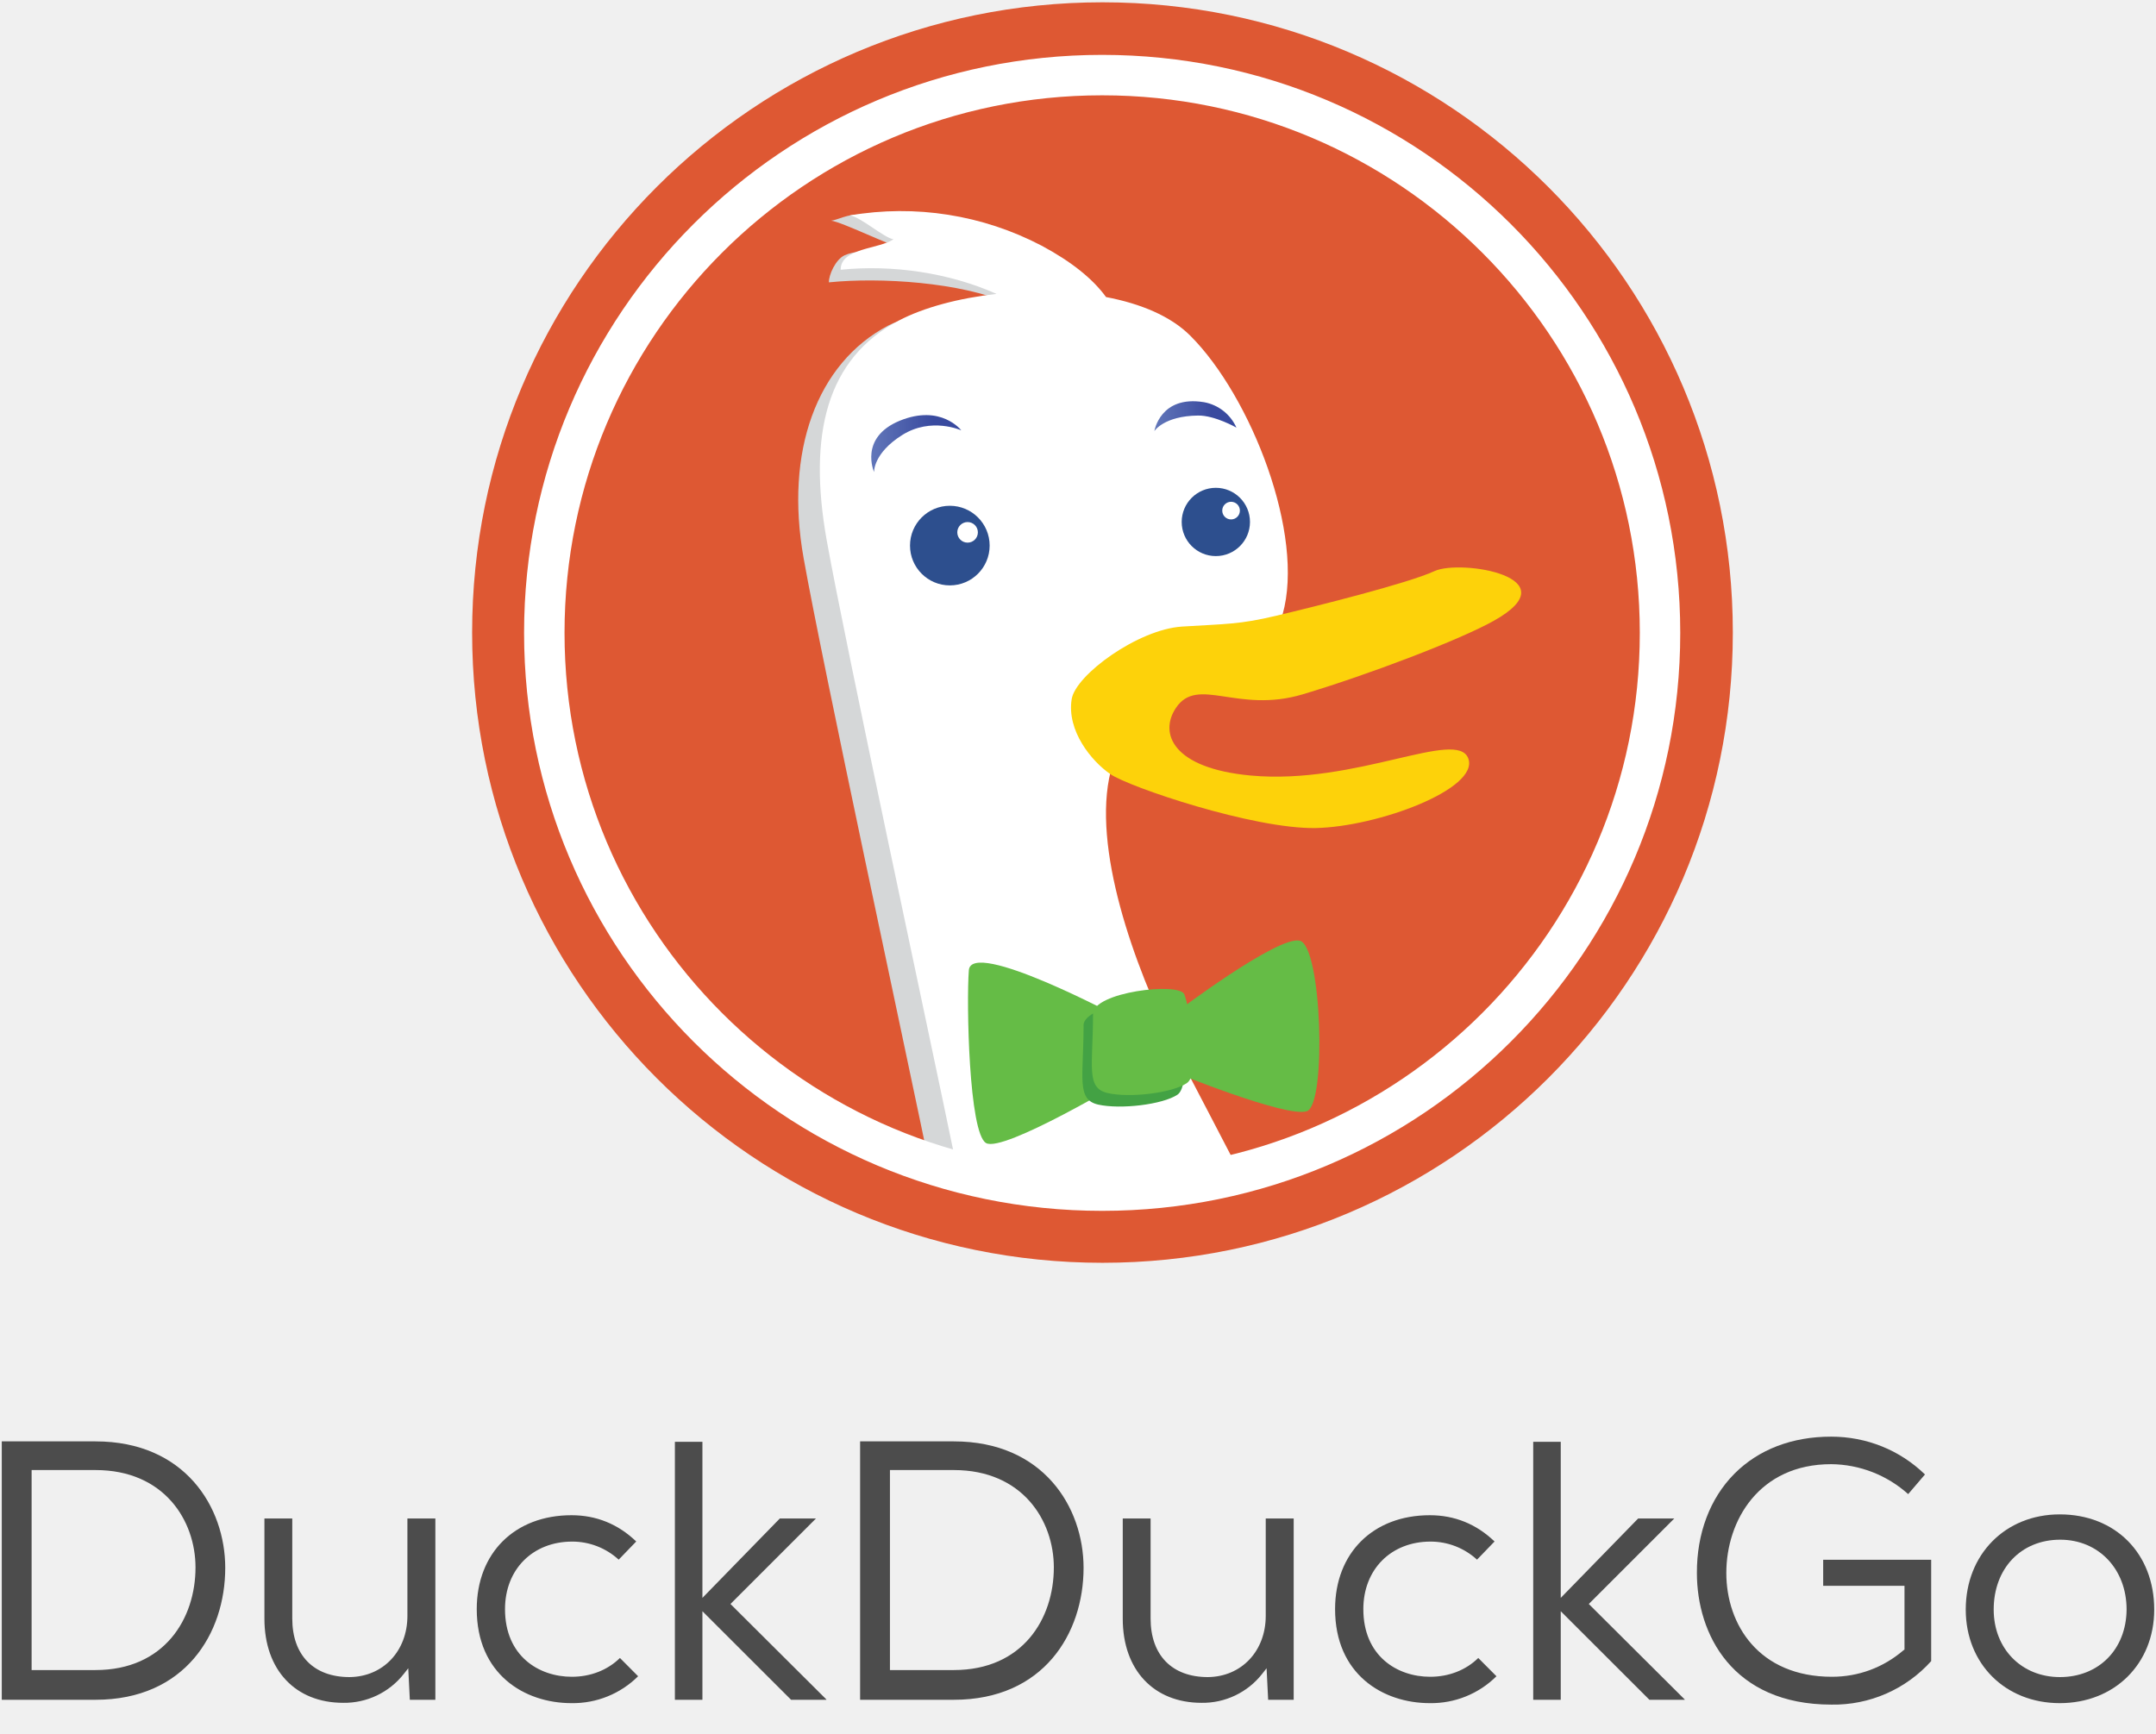
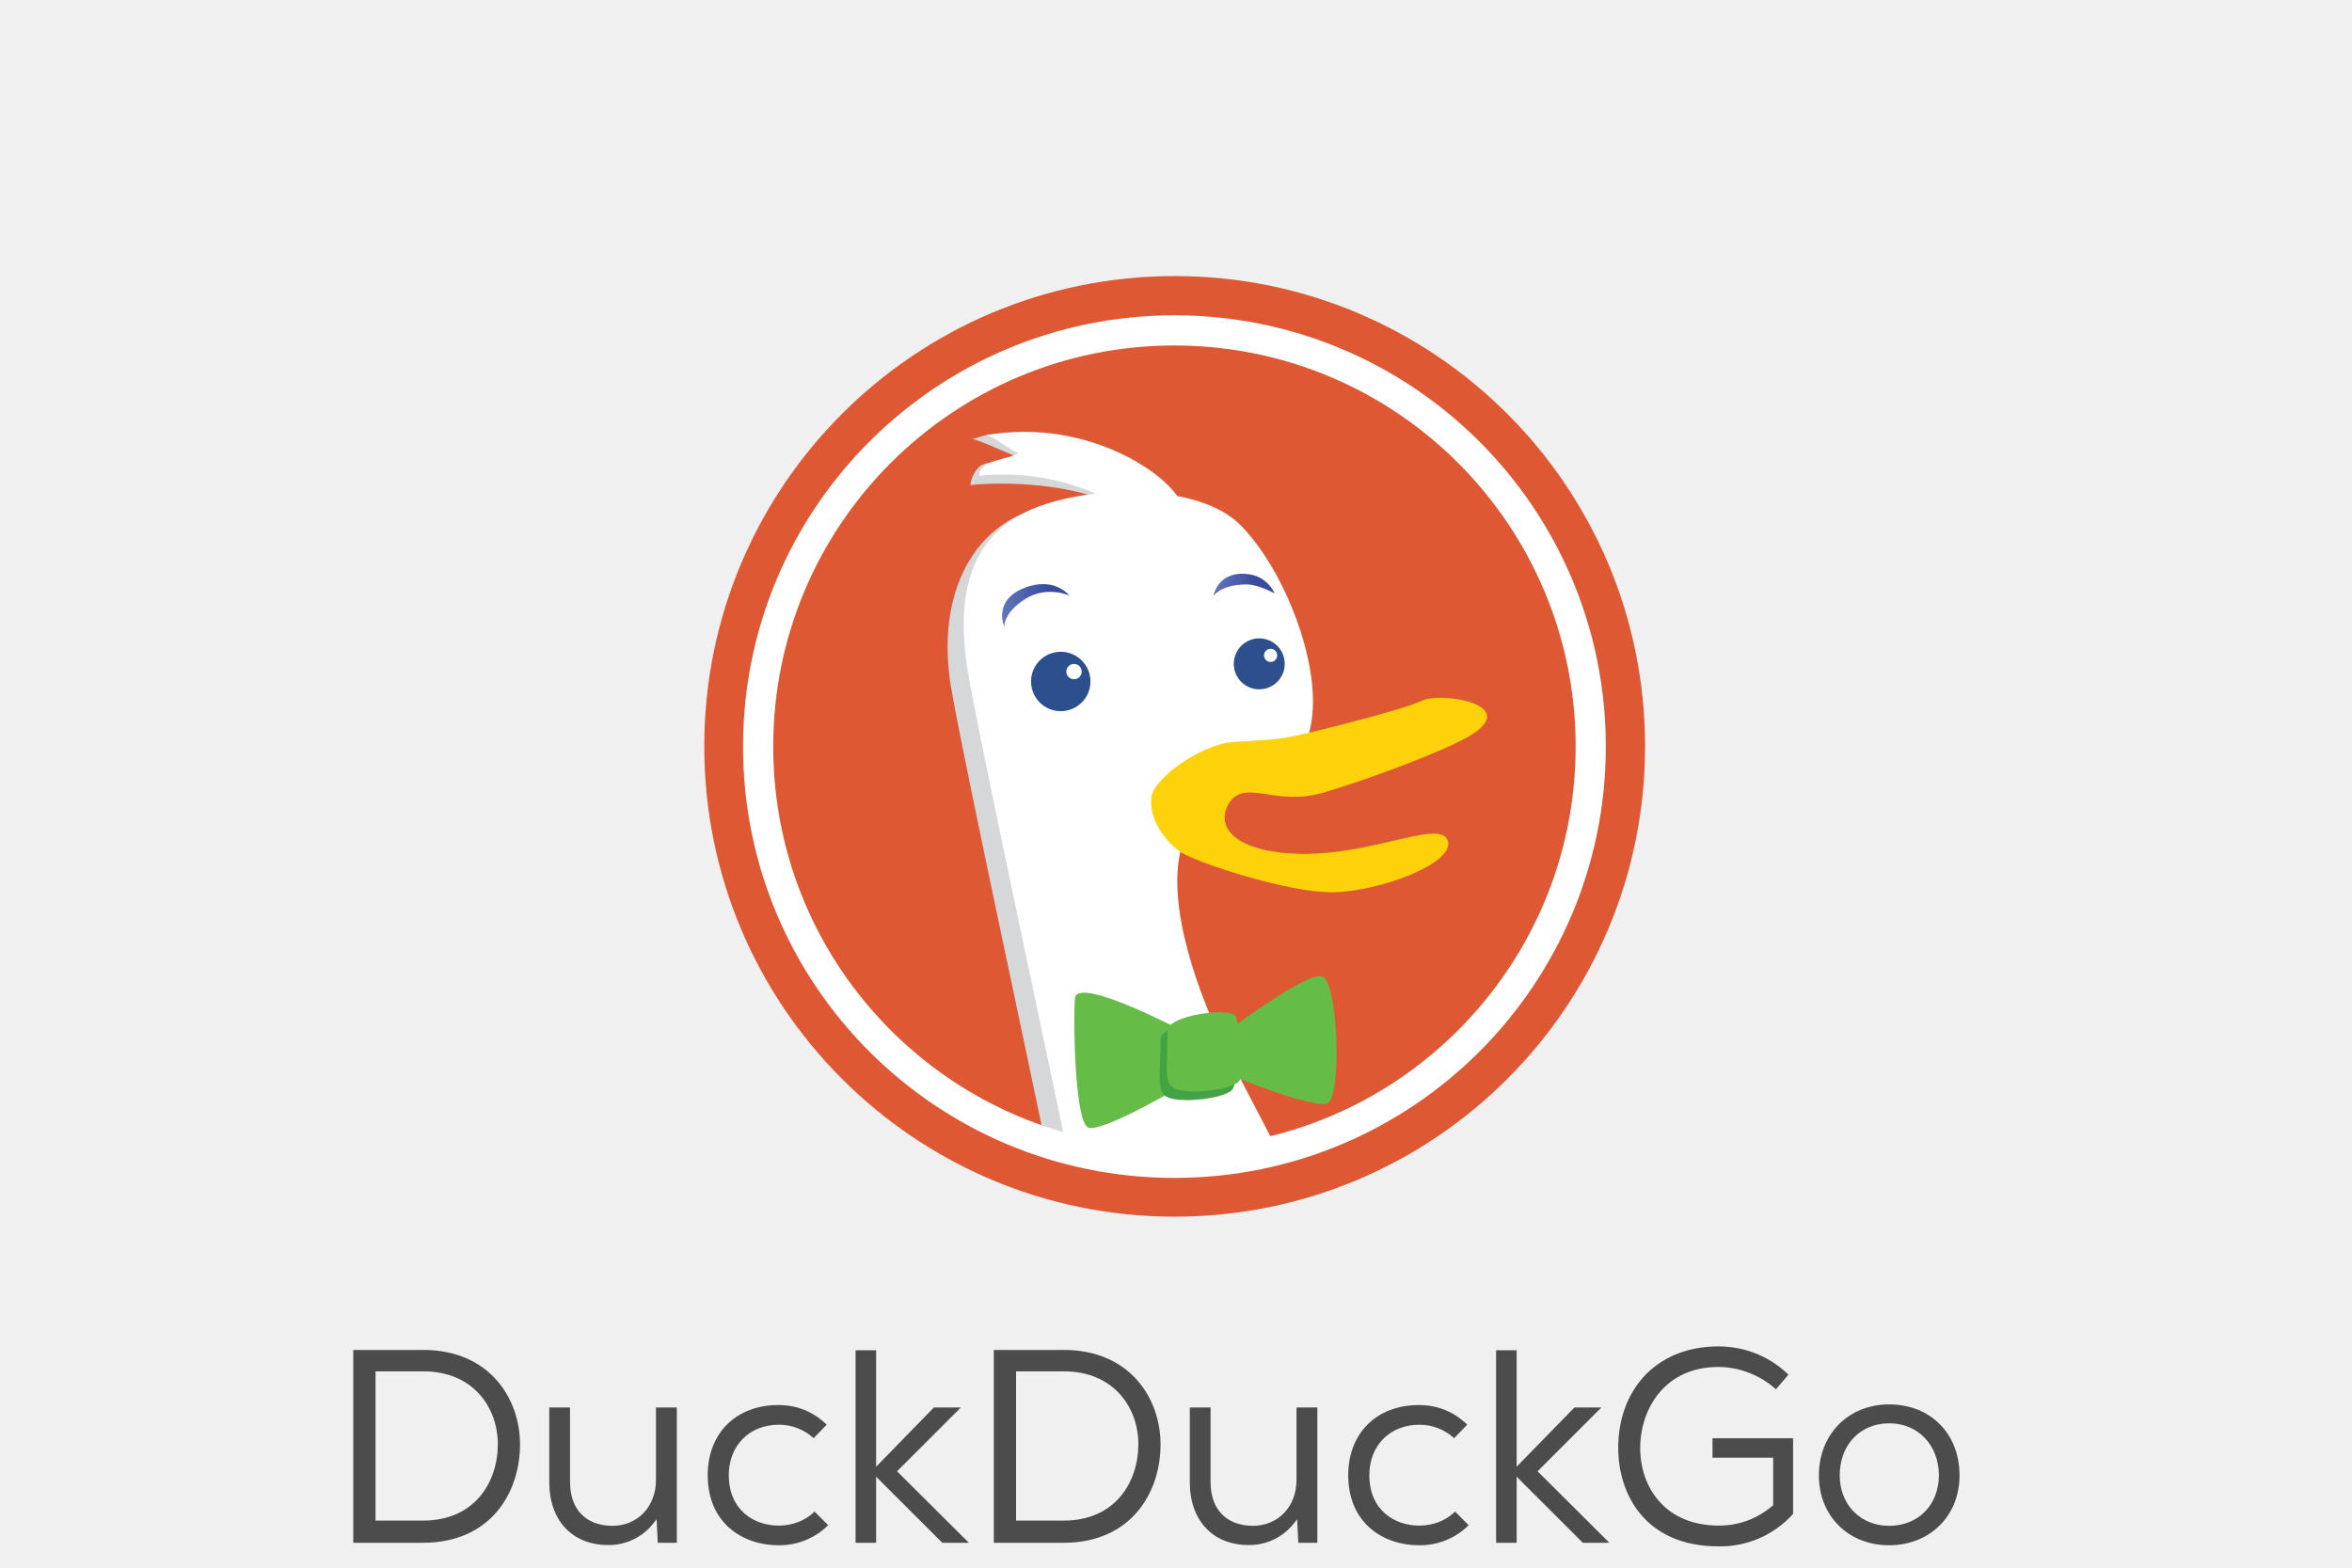
- <svg xmlns="http://www.w3.org/2000/svg" xmlns:xlink="http://www.w3.org/1999/xlink" width="199px" height="160px" viewBox="0 0 205 165">
+ <svg xmlns="http://www.w3.org/2000/svg" xmlns:xlink="http://www.w3.org/1999/xlink" viewBox="5 -35 200 200" preserveAspectRatio="xMidYMid meet" width="300px" height="200px">
  <defs>
    <clipPath id="a">
      <circle cx="127.33" cy="78.97" r="52" />
    </clipPath>
    <linearGradient id="b" gradientUnits="userSpaceOnUse" x1="1893.32" y1="-2381.98" x2="1901.89" y2="-2381.98" gradientTransform="matrix(1 0 0 -1 -1788 -2321)">
      <stop offset=".01" stop-color="#6176b9" />
      <stop offset=".69" stop-color="#394a9f" />
    </linearGradient>
    <linearGradient id="c" gradientUnits="userSpaceOnUse" x1="1920.27" y1="-2379.37" x2="1928.08" y2="-2379.37" gradientTransform="matrix(1 0 0 -1 -1788 -2321)">
      <stop offset=".01" stop-color="#6176b9" />
      <stop offset=".69" stop-color="#394a9f" />
    </linearGradient>
    <path id="d" d="M22.56 180.57v-24.6h8.92c8.49 0 12.35 6.24 12.35 12.04 0 6.25-3.82 12.56-12.35 12.56h-8.92zm2.84-2.83h6.08c6.57 0 9.52-4.9 9.52-9.77 0-4.46-2.98-9.27-9.52-9.27H25.4v19.04zm29.66 3.12c-4.56 0-7.5-3.14-7.5-8v-9.55h2.65v9.52c0 3.5 2.04 5.58 5.45 5.58 3.2-.03 5.51-2.48 5.51-5.83v-9.27h2.66v17.26H61.4l-.15-3-.41.52a7.2 7.2 0 0 1-5.8 2.77zm21.73.03c-4.5 0-9.02-2.77-9.02-8.95 0-5.35 3.62-8.94 9.02-8.94 2.36 0 4.43.84 6.16 2.5l-1.67 1.73a6.53 6.53 0 0 0-4.42-1.72c-3.77 0-6.4 2.65-6.4 6.43 0 4.45 3.2 6.44 6.36 6.44 1.78 0 3.4-.63 4.58-1.79l1.73 1.74a8.8 8.8 0 0 1-6.34 2.56zm20.9-.32l-8.44-8.43v8.43h-2.62v-24.56h2.62v14.86l7.37-7.56h3.44l-8.14 8.14 9.13 9.09v.03z" />
  </defs>
  <circle stroke="#DE5833" stroke-width="5" cx="104.83" cy="60.219" r="57.5" fill="#DE5833" />
  <g transform="translate(-22.5 -18.75)">
    <g clip-path="url(#a)">
      <path d="M138.46 132.53c-2.51-4.88-4.91-9.37-6.4-12.34-3.96-7.93-7.94-19.11-6.13-26.32.33-1.31-3.73-48.51-6.6-50.03-3.19-1.7-10.12-3.94-13.71-4.54-2.5-.4-3.07.3-4.12.46.99.1 5.7 2.42 6.61 2.55-.91.62-3.6-.02-5.32.74-.87.4-1.52 1.88-1.5 2.58 4.9-.5 12.56-.01 17.1 2-3.61.41-9.09.87-11.45 2.11-6.84 3.6-9.86 12.03-8.06 22.13 1.79 10.08 9.72 46.85 12.25 59.13 2.52 12.27 31.51 9.7 27.32 1.53z" fill="#D5D7D8" />
      <path d="M142.1 133.72c-3.01-5.97-6.08-11.68-7.86-15.22-3.97-7.94-7.93-19.11-6.13-26.32.34-1.31.34-6.67 1.43-7.38 8.41-5.5 7.81-.19 11.19-2.65 1.74-1.27 3.13-2.8 3.74-4.9 2.16-7.58-3-20.77-8.78-26.54-1.88-1.88-4.76-3.06-8.02-3.68-1.25-1.72-3.27-3.36-6.13-4.89a28.86 28.86 0 0 0-18.27-2.88c1 .1 3.26 2.14 4.17 2.27-1.38.94-5.05.82-5.03 2.9 4.92-.5 10.3.28 14.84 2.3-3.6.4-6.96 1.3-9.31 2.54-6.86 3.6-8.66 10.81-6.86 20.91 1.81 10.1 9.74 46.88 12.26 59.13 2.53 12.26 32.5 11.8 28.77 4.41z" fill="#FFF" />
    </g>
    <circle r="3.79" cx="112.8" cy="70.69" fill="#2D4F8E" />
    <circle r=".98" cx="114.49" cy="69.43" fill="#FFF" />
    <circle r="3.25" cx="138.12" cy="68.44" fill="#2D4F8E" />
    <circle r=".84" cx="139.57" cy="67.36" fill="#FFF" />
    <path fill="url(#b)" d="M113.89 59.72s-2.86-1.3-5.63.45c-2.77 1.74-2.67 3.52-2.67 3.52s-1.47-3.28 2.45-4.89c3.93-1.6 5.85.92 5.85.92z" />
    <path fill="url(#c)" d="M140.08 59.46s-2.05-1.17-3.65-1.15c-3.27.04-4.16 1.48-4.16 1.48s.55-3.44 4.73-2.75a4.2 4.2 0 0 1 3.08 2.42z" />
    <path fill="#FDD20A" d="M124.4 85.3c.38-2.3 6.3-6.63 10.5-6.9 4.2-.26 5.5-.2 9-1.04 3.51-.83 12.54-3.08 15.03-4.24 2.5-1.15 13.1.57 5.63 4.74-3.23 1.81-11.94 5.13-18.17 6.99-6.22 1.86-9.99-1.78-12.06 1.28-1.64 2.43-.33 5.76 7.1 6.45 10.04.93 19.66-4.52 20.72-1.62 1.06 2.9-8.62 6.5-14.52 6.62-5.9.11-17.78-3.9-19.56-5.14-1.79-1.23-4.16-4.13-3.67-7.14z" />
    <g>
      <path fill="#65BC46" d="M128.94 115.6s-14.1-7.53-14.33-4.48c-.24 3.06 0 15.51 1.64 16.45 1.65.94 13.4-6.1 13.4-6.1l-.7-5.88zm5.4-.48s9.64-7.29 11.76-6.82c2.11.48 2.58 15.51.7 16.23-1.88.7-12.9-3.81-12.9-3.81l.45-5.6z" />
      <path fill="#43A244" d="M125.53 116.39c0 4.93-.71 7.05 1.4 7.52 2.12.47 6.11 0 7.53-.94 1.4-.94.23-7.28-.24-8.46-.47-1.18-8.7-.24-8.7 1.88z" />
      <path fill="#65BC46" d="M126.43 115.3c0 4.93-.71 7.04 1.4 7.51 2.11.48 6.1 0 7.52-.94 1.41-.94.24-7.28-.23-8.46-.47-1.18-8.7-.23-8.7 1.88z" />
    </g>
  </g>
  <circle cx="104.8" cy="60.249" r="53.1" fill="none" stroke="#FFF" stroke-width="3.85" />
  <g fill="#4C4C4C" transform="translate(-22.5 -18.75)">
    <use xlink:href="#d" />
    <use xlink:href="#d" x="81.7" />
    <path d="M196.72 181.03c-9.46 0-12.81-6.75-12.81-12.52-.02-3.77 1.25-7.13 3.58-9.47 2.3-2.3 5.47-3.52 9.2-3.52 3.36 0 6.53 1.27 8.93 3.6l-1.6 1.87a11.12 11.12 0 0 0-7.33-2.85c-6.86 0-9.98 5.37-9.98 10.36 0 4.91 3.1 9.88 10.05 9.88 2.53 0 4.88-.87 6.81-2.52l.1-.07v-6.07h-7.74v-2.48h10.28v9.65a12.47 12.47 0 0 1-9.5 4.14zm21.73-.14c-5.18 0-8.95-3.74-8.95-8.91 0-5.25 3.77-9.06 8.95-9.06 5.3 0 8.99 3.73 8.99 9.06 0 5.17-3.78 8.91-8.99 8.91zm.04-15.56c-3.73 0-6.33 2.74-6.33 6.65 0 3.73 2.65 6.43 6.3 6.43 3.7 0 6.32-2.64 6.35-6.43 0-3.85-2.66-6.65-6.32-6.65z" />
  </g>
</svg>
